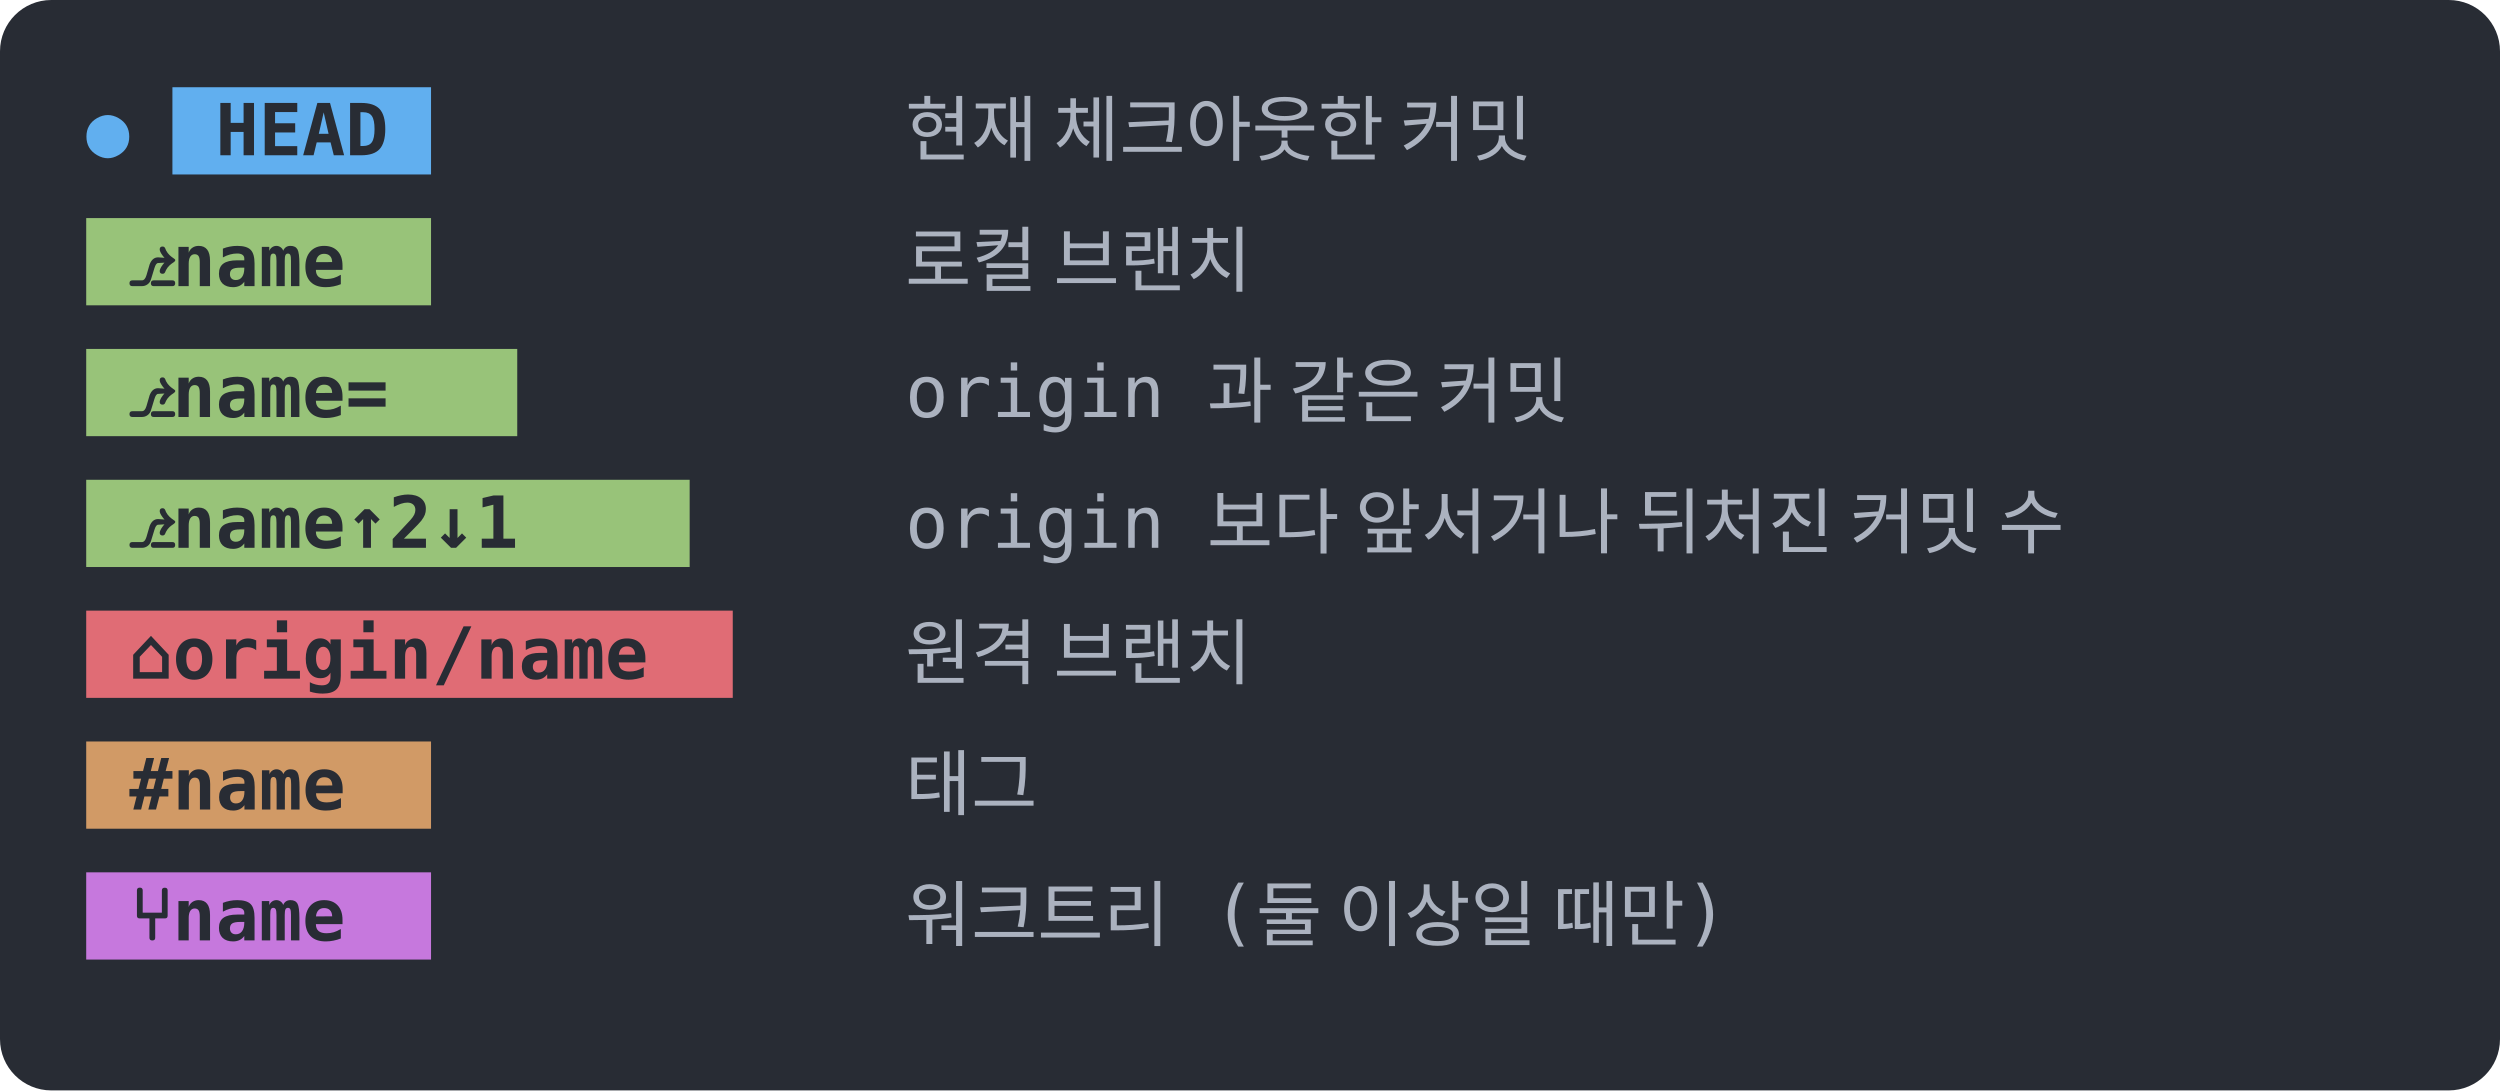
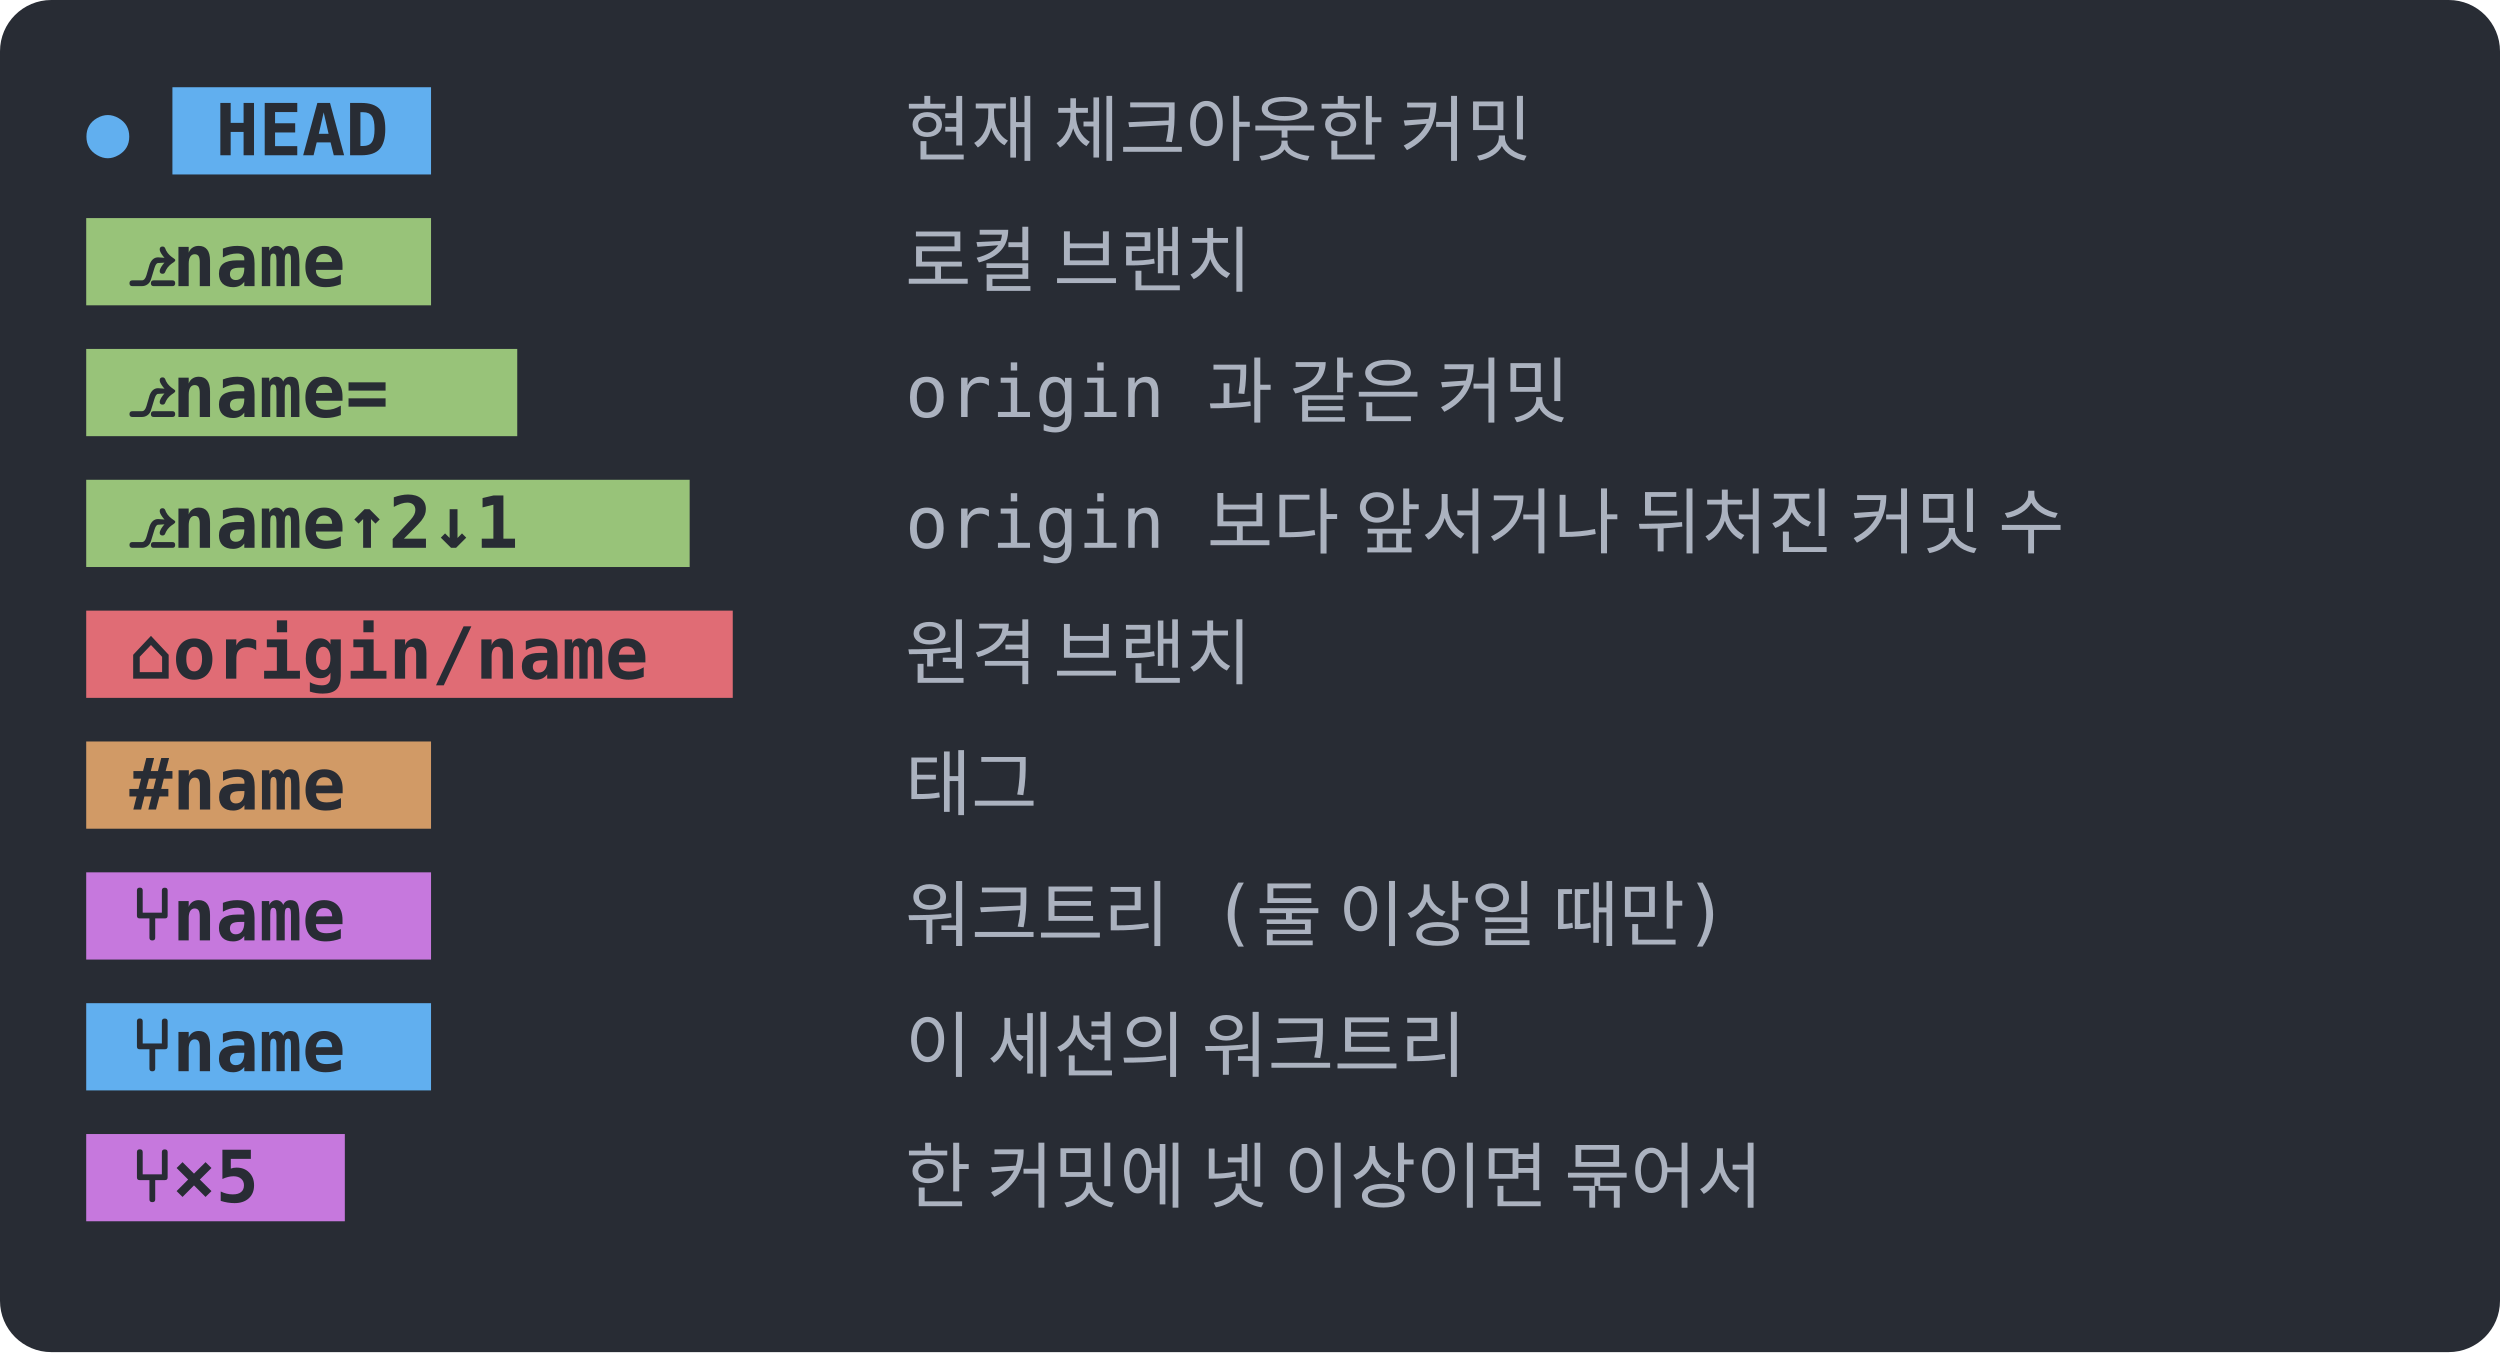
- <svg xmlns="http://www.w3.org/2000/svg" xml:space="preserve" width="487.2" height="212.5" viewBox="0 0 487.2 212.5" font-family="SF Mono, Menlo, Consolas, 'DejaVu Sans Mono', monospace" font-size="14">
-   <rect width="487.2" height="212.5" rx="10" fill="#282c34" />
+ <svg xmlns="http://www.w3.org/2000/svg" xml:space="preserve" width="487.2" height="263.5" viewBox="0 0 487.2 263.5" font-family="SF Mono, Menlo, Consolas, 'DejaVu Sans Mono', monospace" font-size="14">
+   <rect width="487.2" height="263.5" rx="10" fill="#282c34" />
  <g transform="translate(8.4,17)">
    <text x="8.4" y="13.26" fill="#61afef">●</text>
    <rect x="25.2" y="0" width="50.4" height="17" fill="#61afef" />
    <text x="33.6 42 50.4 58.8" y="13.26" fill="#282c34" font-weight="700">HEAD</text>
    <text x="168" y="13.26" fill="#abb2bf">현재 체크아웃한 커밋</text>
    <rect x="8.4" y="25.5" width="67.2" height="17" fill="#98c379" />
    <text x="16.8 33.6 42 50.4 58.8" y="38.76" fill="#282c34" font-weight="700">⎇name</text>
    <text x="168" y="38.76" fill="#abb2bf">로컬 브랜치</text>
    <rect x="8.4" y="51" width="84" height="17" fill="#98c379" />
    <text x="16.8 33.6 42 50.4 58.8 75.6" y="64.26" fill="#282c34" font-weight="700">⎇name=</text>
    <text x="168 176.4 184.8 193.2 201.6 210" y="64.26" fill="#abb2bf">origin</text>
    <text x="226.8" y="64.26" fill="#abb2bf">과 같은 커밋</text>
    <rect x="8.4" y="76.5" width="117.6" height="17" fill="#98c379" />
    <text x="16.8 33.6 42 50.4 58.8 75.6 84 100.8 109.2" y="89.76" fill="#282c34" font-weight="700">⎇name↑2↓1</text>
    <text x="168 176.4 184.8 193.2 201.6 210" y="89.76" fill="#abb2bf">origin</text>
    <text x="226.8" y="89.76" fill="#abb2bf">보다 앞서거나 뒤처진 커밋 수</text>
    <rect x="8.4" y="102" width="126" height="17" fill="#e06c75" />
    <text x="16.8 33.6 42 50.4 58.8 67.2 75.6 84 92.4 100.8 109.2 117.6" y="115.26" fill="#282c34" font-weight="700">⌂origin/name</text>
    <text x="168" y="115.26" fill="#abb2bf">원격 브랜치</text>
    <rect x="8.4" y="127.5" width="67.2" height="17" fill="#d19a66" />
    <text x="16.8 33.6 42 50.4 58.8" y="140.76" fill="#282c34" font-weight="700">#name</text>
    <text x="168" y="140.76" fill="#abb2bf">태그</text>
    <rect x="8.4" y="153" width="67.2" height="17" fill="#c678dd" />
    <text x="16.8 33.6 42 50.4 58.8" y="166.26" fill="#282c34" font-weight="700">⑂name</text>
    <text x="168" y="166.26" fill="#abb2bf">워크트리 (둘 이상일 때만)</text>
+     <rect x="8.4" y="178.5" width="67.2" height="17" fill="#61afef" />
+     <text x="16.8 33.6 42 50.4 58.8" y="191.76" fill="#282c34" font-weight="700">⑂name</text>
+     <text x="168" y="191.76" fill="#abb2bf">이 세션의 워크트리</text>
+     <rect x="8.4" y="204" width="50.4" height="17" fill="#c678dd" />
+     <text x="16.8 33.6 42" y="217.26" fill="#282c34" font-weight="700">⑂×5</text>
+     <text x="168" y="217.26" fill="#abb2bf">한 커밋에 넷 이상이면 묶어서</text>
  </g>
</svg>
